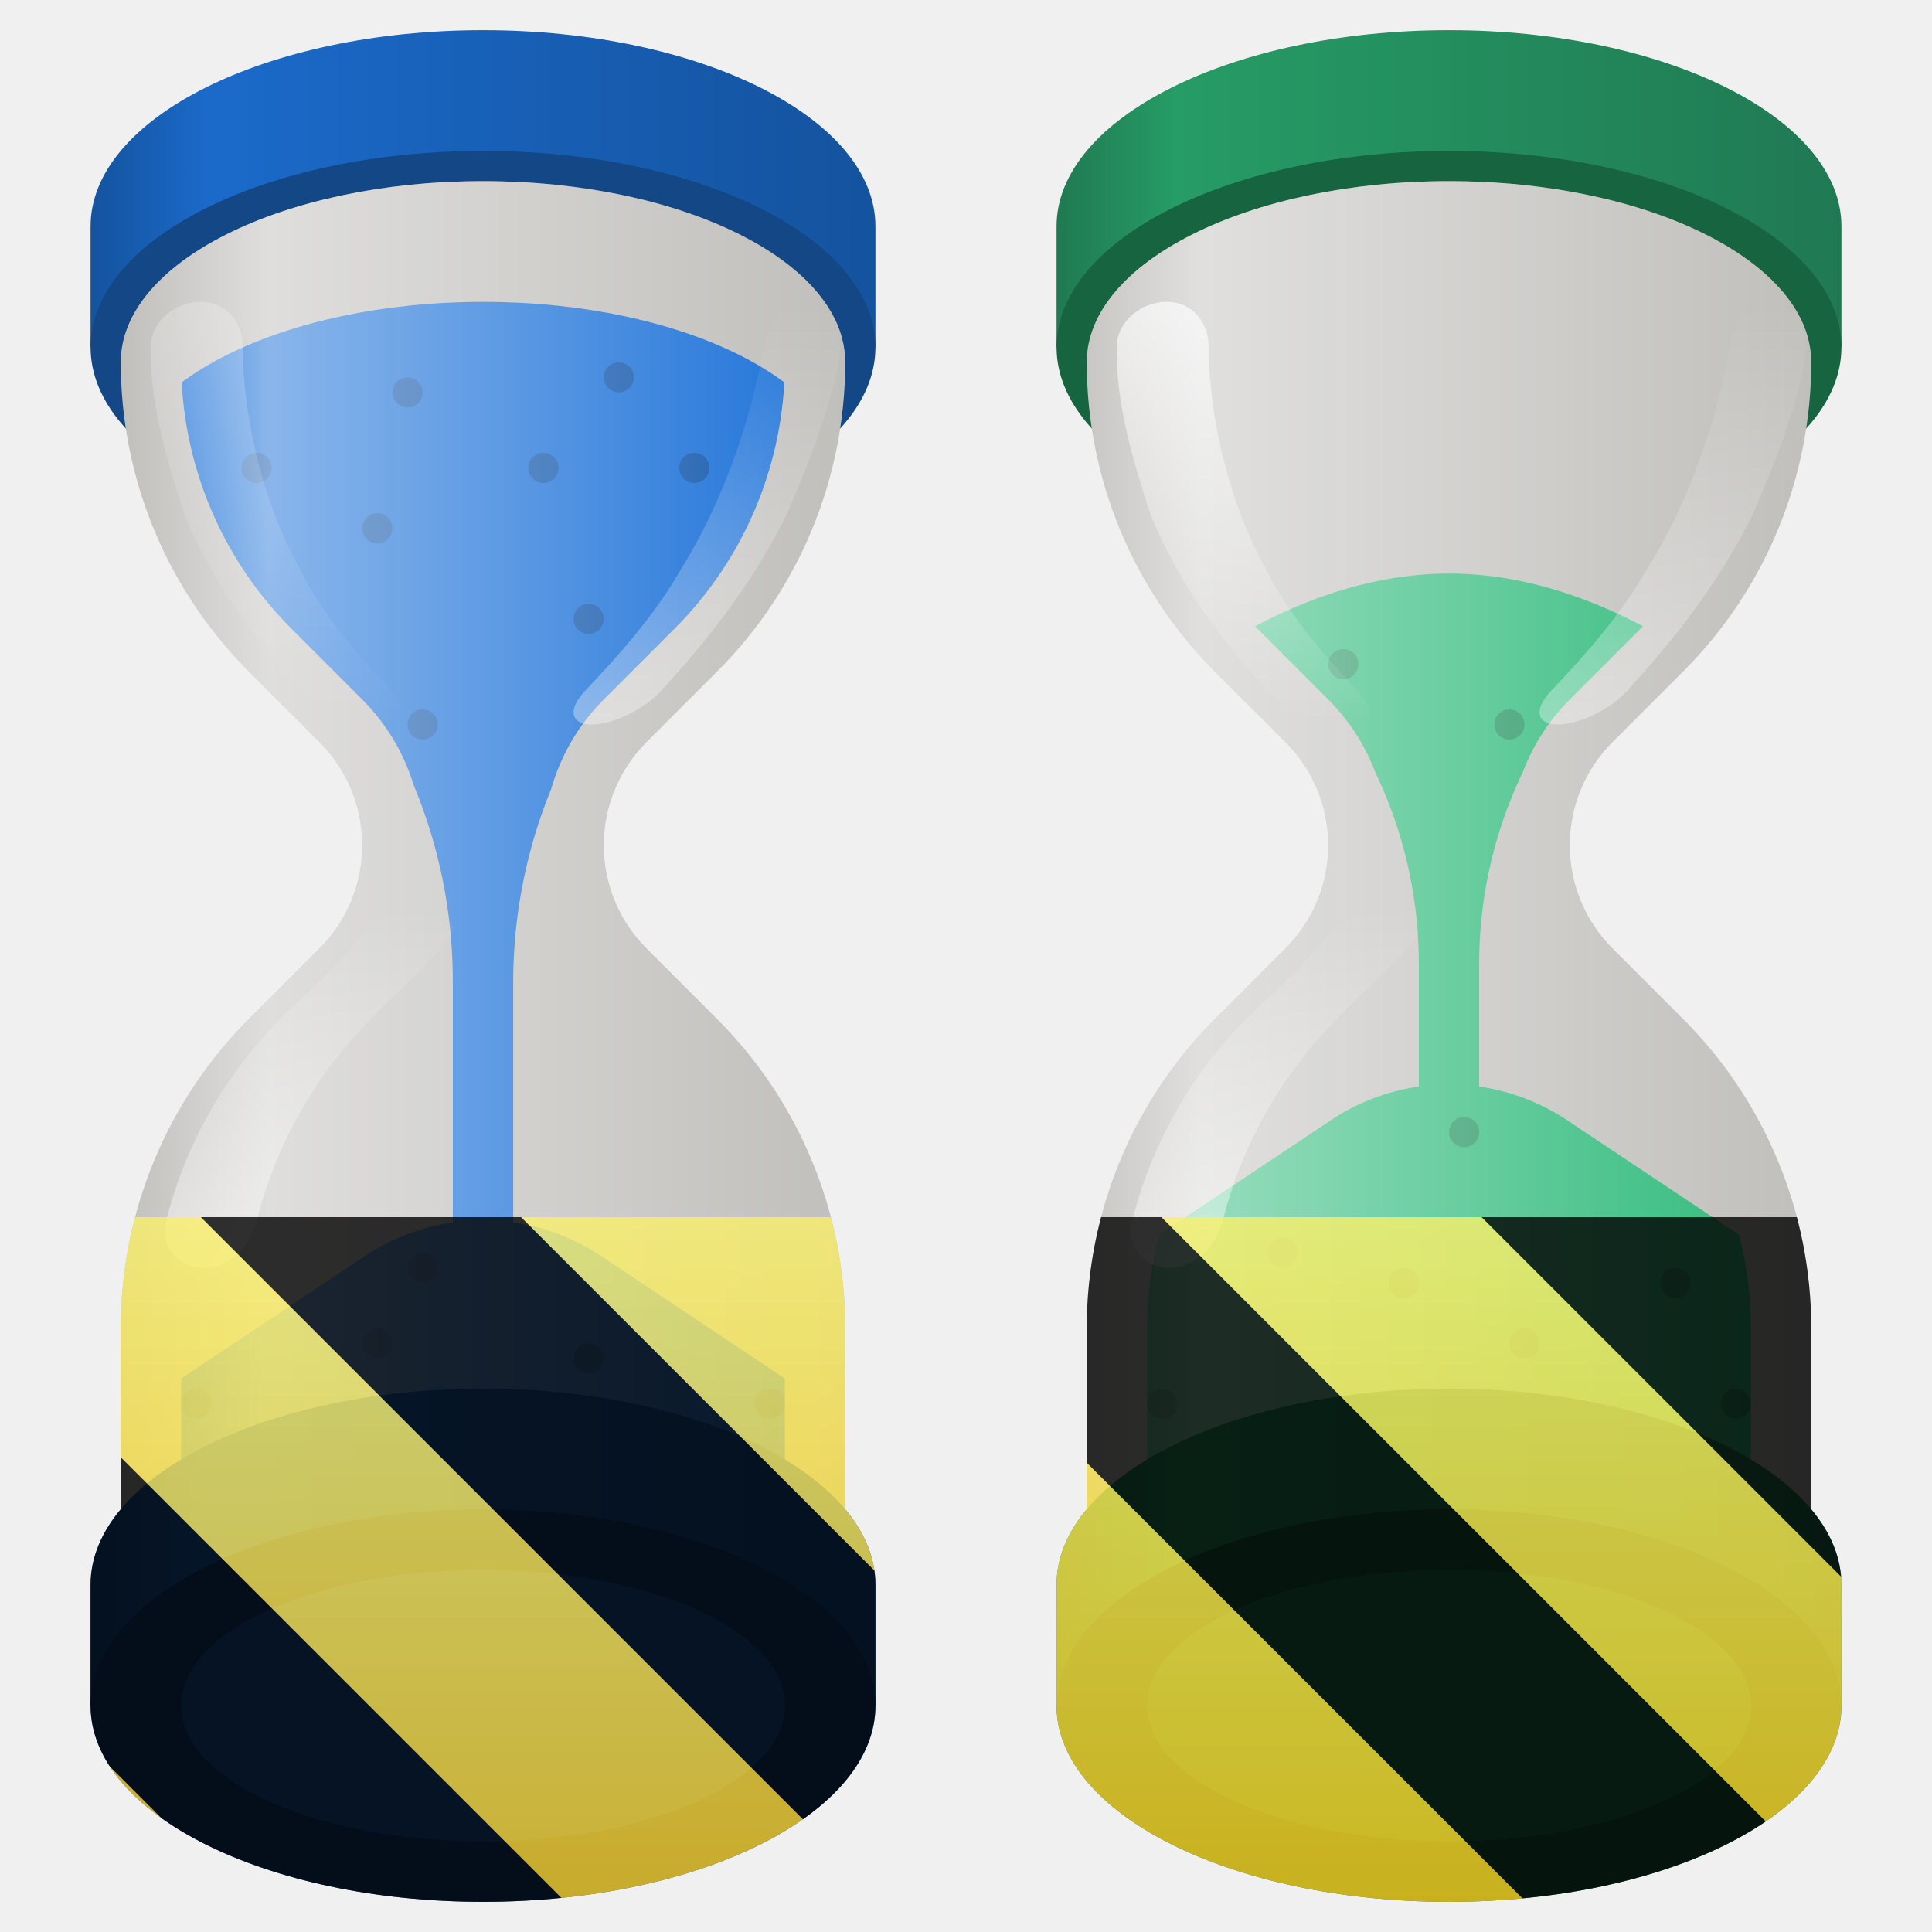
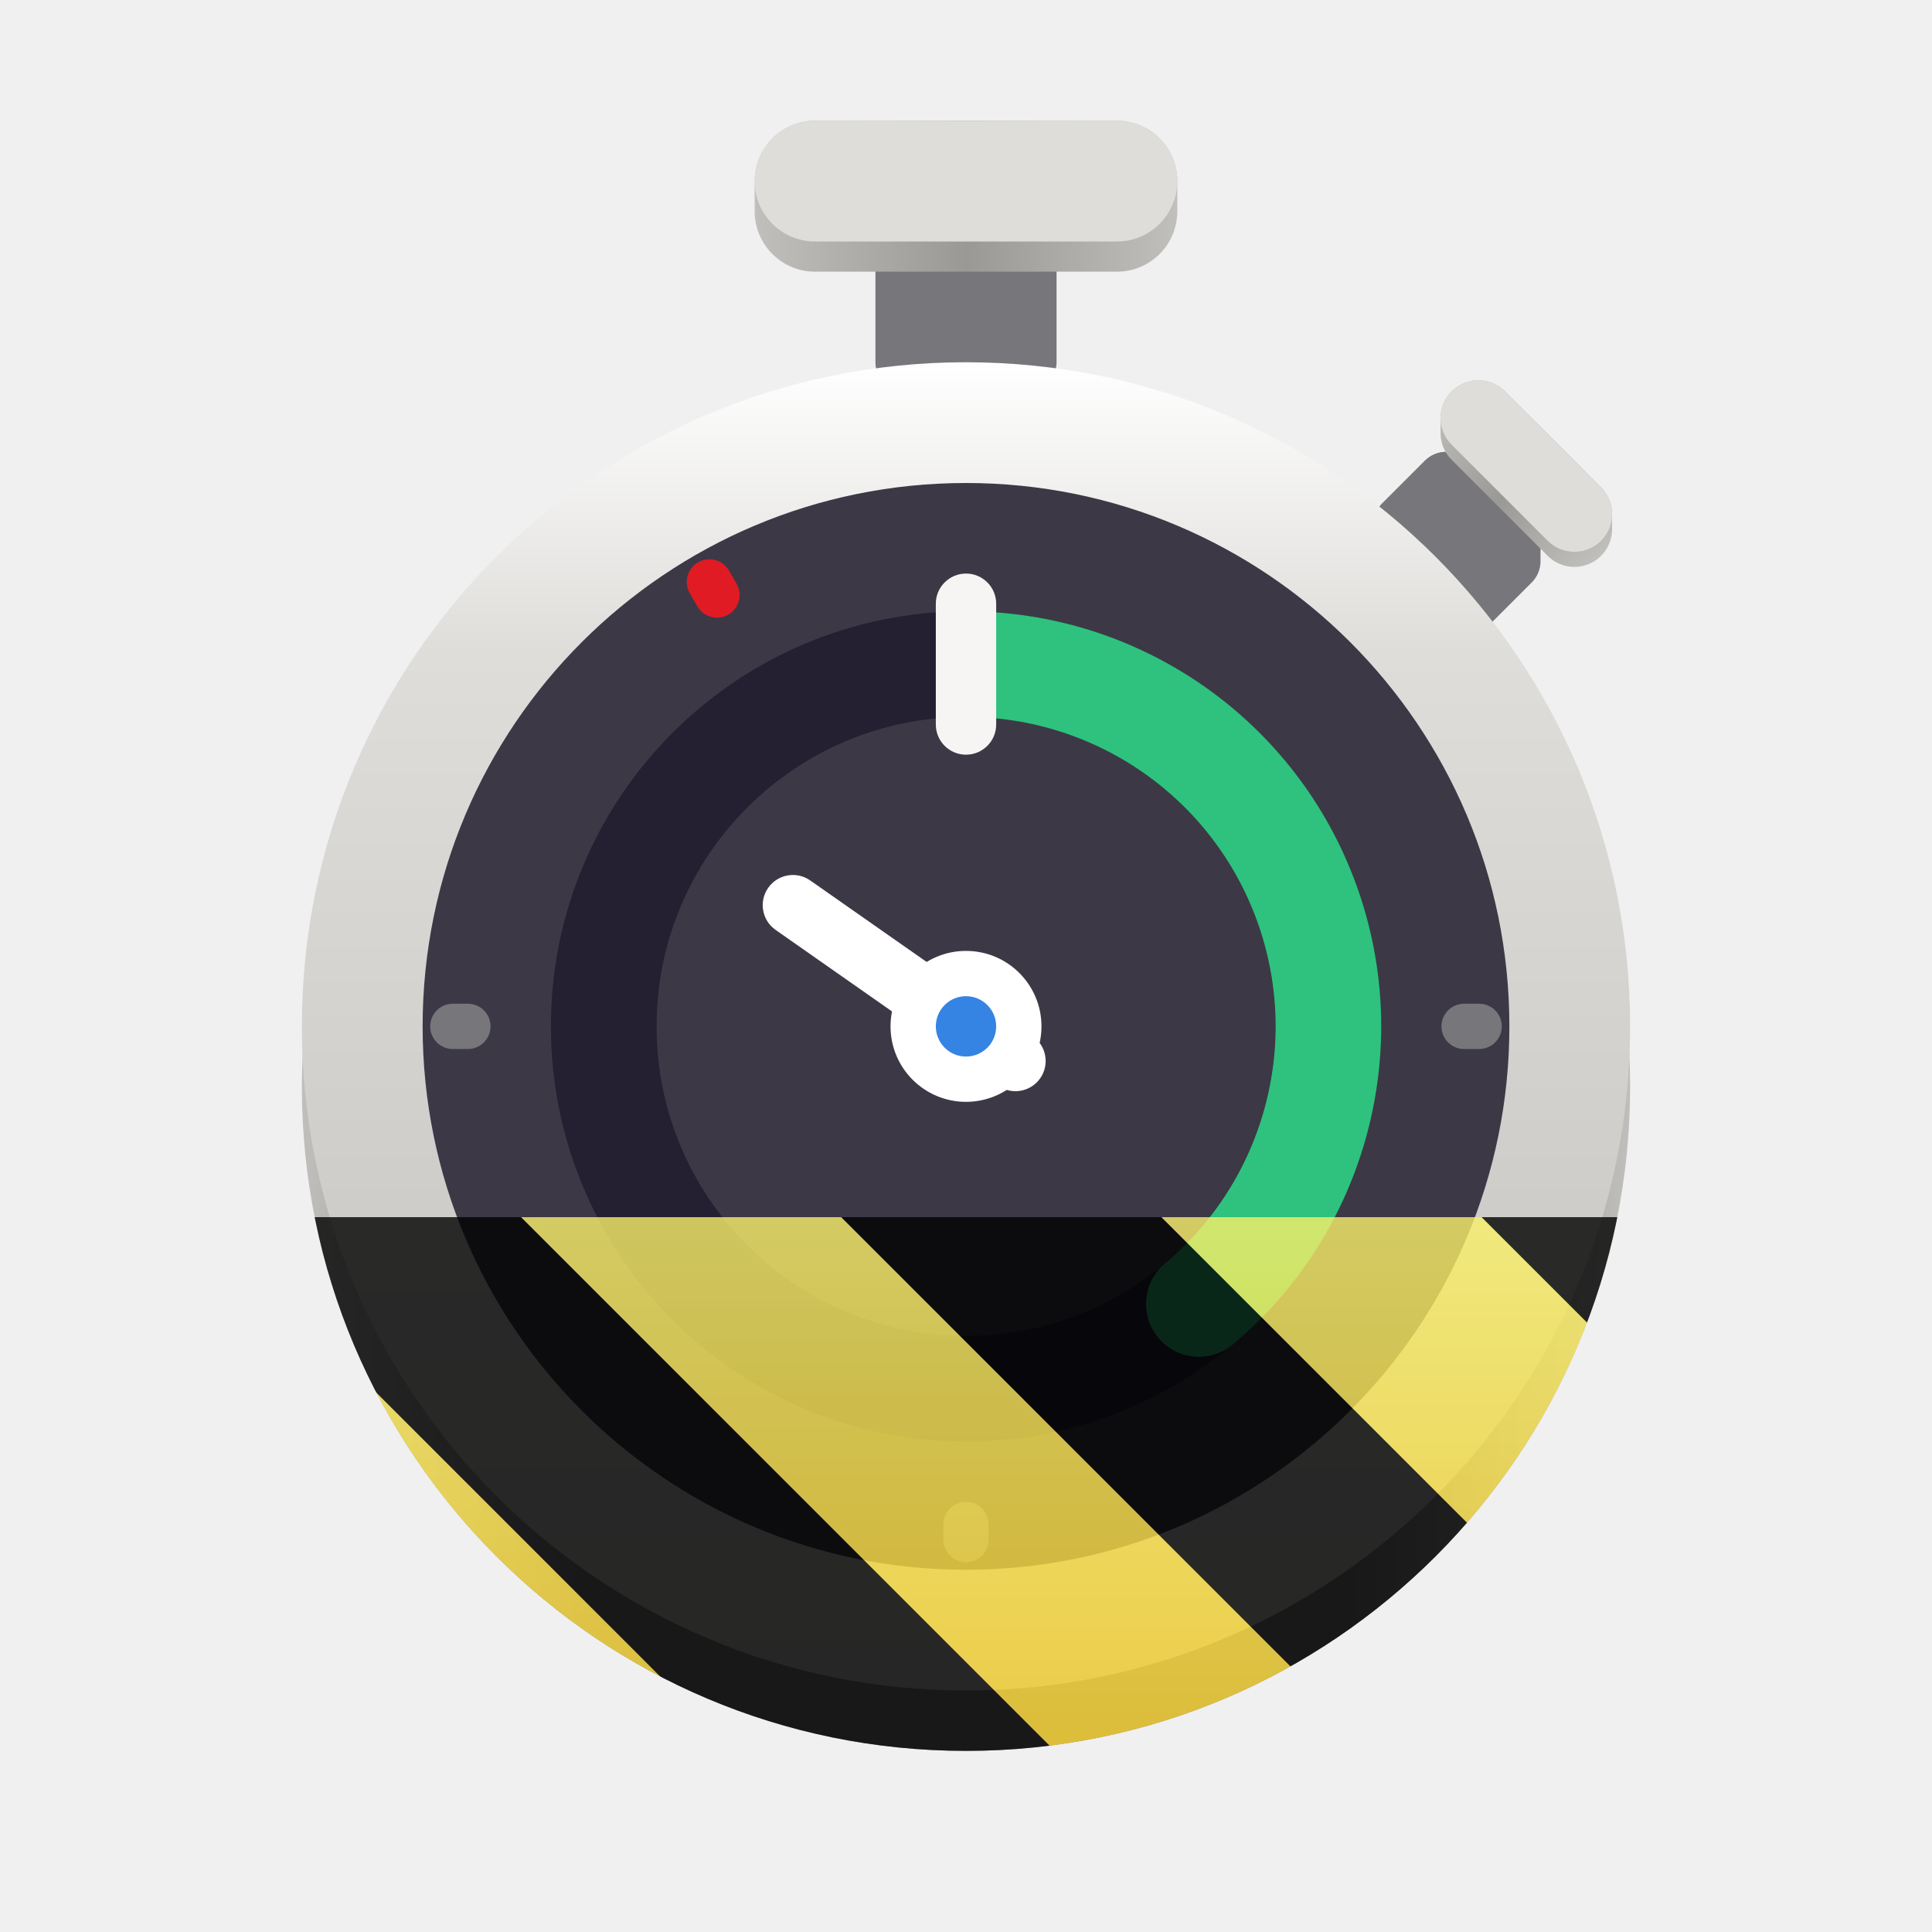
- <svg xmlns="http://www.w3.org/2000/svg" xmlns:xlink="http://www.w3.org/1999/xlink" height="128px" viewBox="0 0 128 128" width="128px">
-   <linearGradient id="a" gradientUnits="userSpaceOnUse">
-     <stop offset="0" stop-color="#14539e" />
-     <stop offset="0.151" stop-color="#1b6aca" />
-     <stop offset="1" stop-color="#14539e" />
-   </linearGradient>
-   <linearGradient id="b" x1="6" x2="58" xlink:href="#a" y1="15" y2="15" />
-   <clipPath id="c">
-     <path d="m 12 20 h 40 v 90 h -40 z m 0 0" />
-   </clipPath>
-   <clipPath id="d">
-     <path d="m 32 16 c -6.086 0 -11.566 1.285 -15.184 3.094 c -3.613 1.805 -4.816 3.754 -4.816 4.906 c 0 6.625 2.629 12.973 7.312 17.656 l 4.688 4.688 c 2.559 2.559 4 6.035 4 9.656 s -1.441 7.098 -4 9.656 l -4.688 4.688 c -4.684 4.684 -7.312 11.031 -7.312 17.656 v 22 h 40 v -22 c 0 -6.625 -2.629 -12.973 -7.312 -17.656 l -4.688 -4.688 c -2.559 -2.559 -4 -6.035 -4 -9.656 s 1.441 -7.098 4 -9.656 l 4.688 -4.688 c 4.684 -4.684 7.312 -11.031 7.312 -17.656 c 0 -1.152 -1.203 -3.102 -4.816 -4.906 c -3.617 -1.809 -9.098 -3.094 -15.184 -3.094 z m 0 0" />
-   </clipPath>
-   <linearGradient id="e" gradientUnits="userSpaceOnUse" x1="8" x2="56" y1="63" y2="63">
-     <stop offset="0" stop-color="#ffffff" stop-opacity="0" />
-     <stop offset="0.203" stop-color="#ffffff" stop-opacity="0.482" />
-     <stop offset="1" stop-color="#ffffff" stop-opacity="0" />
-   </linearGradient>
-   <linearGradient id="f" gradientTransform="matrix(1 0 0 1.076923 0.020052 -186.7692)" gradientUnits="userSpaceOnUse" x1="18.262" x2="18.262" y1="192" y2="218">
-     <stop offset="0" stop-color="#ffffff" stop-opacity="0.243" />
-     <stop offset="1" stop-color="#ffffff" stop-opacity="0" />
-   </linearGradient>
-   <linearGradient id="g" gradientUnits="userSpaceOnUse">
-     <stop offset="0" stop-color="#ffffff" stop-opacity="0.498" />
-     <stop offset="1" stop-color="#ffffff" stop-opacity="0" />
-   </linearGradient>
-   <linearGradient id="h" x1="20.467" x2="20.467" xlink:href="#g" y1="84" y2="60" />
-   <linearGradient id="i" gradientUnits="userSpaceOnUse">
-     <stop offset="0" stop-color="#ffffff" stop-opacity="0.353" />
-     <stop offset="1" stop-color="#ffffff" stop-opacity="0" />
-   </linearGradient>
-   <linearGradient id="j" gradientTransform="matrix(-0.843082 0 -0.164943 1.076923 96.23744 -186.7692)" x1="18.262" x2="18.262" xlink:href="#i" y1="218" y2="192" />
-   <linearGradient id="k" x1="6" x2="58" xlink:href="#a" y1="105" y2="105" />
-   <linearGradient id="l" gradientUnits="userSpaceOnUse">
-     <stop offset="0" stop-color="#207952" />
-     <stop offset="0.151" stop-color="#269c66" />
-     <stop offset="1" stop-color="#207953" />
-   </linearGradient>
-   <linearGradient id="m" x1="70" x2="122" xlink:href="#l" y1="15" y2="15" />
-   <clipPath id="n">
-     <path d="m 76 38 h 40 v 72 h -40 z m 0 0" />
-   </clipPath>
-   <clipPath id="o">
-     <path d="m 96 16 c -6.086 0 -11.566 1.285 -15.184 3.094 c -3.613 1.805 -4.816 3.754 -4.816 4.906 c 0 6.625 2.629 12.973 7.312 17.656 l 4.688 4.688 c 2.559 2.559 4 6.035 4 9.656 s -1.441 7.098 -4 9.656 l -4.688 4.688 c -4.684 4.684 -7.312 11.031 -7.312 17.656 v 22 h 40 v -22 c 0 -6.625 -2.629 -12.973 -7.312 -17.656 l -4.688 -4.688 c -2.559 -2.559 -4 -6.035 -4 -9.656 s 1.441 -7.098 4 -9.656 l 4.688 -4.688 c 4.684 -4.684 7.312 -11.031 7.312 -17.656 c 0 -1.152 -1.203 -3.102 -4.82 -4.906 c -3.613 -1.809 -9.094 -3.094 -15.18 -3.094 z m 0 0" />
-   </clipPath>
-   <linearGradient id="p" gradientUnits="userSpaceOnUse" x1="72" x2="120" y1="63" y2="63">
-     <stop offset="0" stop-color="#ffffff" stop-opacity="0.122" />
-     <stop offset="0.157" stop-color="#ffffff" stop-opacity="0.502" />
-     <stop offset="1" stop-color="#ffffff" stop-opacity="0" />
-   </linearGradient>
-   <linearGradient id="q" gradientTransform="matrix(1 0 0 1.076923 64.02005 -186.7692)" gradientUnits="userSpaceOnUse" x1="18.262" x2="18.262" y1="192" y2="218">
-     <stop offset="0" stop-color="#ffffff" stop-opacity="0.667" />
-     <stop offset="1" stop-color="#ffffff" stop-opacity="0" />
-   </linearGradient>
-   <linearGradient id="r" x1="84.467" x2="84.467" xlink:href="#g" y1="84" y2="60" />
-   <linearGradient id="s" gradientTransform="matrix(-0.843082 0 -0.164943 1.076923 160.2374 -186.7692)" x1="18.262" x2="18.262" xlink:href="#i" y1="218" y2="192" />
-   <linearGradient id="t" x1="70" x2="122" xlink:href="#l" y1="105" y2="105" />
-   <clipPath id="u">
-     <path d="m 12 20 h 40 v 90 h -40 z m 0 0" />
-   </clipPath>
-   <clipPath id="v">
-     <path d="m 32 16 c -6.086 0 -11.566 1.285 -15.184 3.094 c -3.613 1.805 -4.816 3.754 -4.816 4.906 c 0 6.625 2.629 12.973 7.312 17.656 l 4.688 4.688 c 2.559 2.559 4 6.035 4 9.656 s -1.441 7.098 -4 9.656 l -4.688 4.688 c -4.684 4.684 -7.312 11.031 -7.312 17.656 v 22 h 40 v -22 c 0 -6.625 -2.629 -12.973 -7.312 -17.656 l -4.688 -4.688 c -2.559 -2.559 -4 -6.035 -4 -9.656 s 1.441 -7.098 4 -9.656 l 4.688 -4.688 c 4.684 -4.684 7.312 -11.031 7.312 -17.656 c 0 -1.152 -1.203 -3.102 -4.816 -4.906 c -3.617 -1.809 -9.098 -3.094 -15.184 -3.094 z m 0 0" />
-   </clipPath>
-   <clipPath id="w">
-     <path d="m 76 38 h 40 v 72 h -40 z m 0 0" />
-   </clipPath>
-   <clipPath id="x">
-     <path d="m 96 16 c -6.086 0 -11.566 1.285 -15.184 3.094 c -3.613 1.805 -4.816 3.754 -4.816 4.906 c 0 6.625 2.629 12.973 7.312 17.656 l 4.688 4.688 c 2.559 2.559 4 6.035 4 9.656 s -1.441 7.098 -4 9.656 l -4.688 4.688 c -4.684 4.684 -7.312 11.031 -7.312 17.656 v 22 h 40 v -22 c 0 -6.625 -2.629 -12.973 -7.312 -17.656 l -4.688 -4.688 c -2.559 -2.559 -4 -6.035 -4 -9.656 s 1.441 -7.098 4 -9.656 l 4.688 -4.688 c 4.684 -4.684 7.312 -11.031 7.312 -17.656 c 0 -1.152 -1.203 -3.102 -4.82 -4.906 c -3.613 -1.809 -9.094 -3.094 -15.18 -3.094 z m 0 0" />
-   </clipPath>
-   <clipPath id="y">
-     <rect height="128" width="128" />
-   </clipPath>
-   <clipPath id="z">
-     <rect height="128" width="128" />
-   </clipPath>
-   <filter id="A" height="100%" width="100%" x="0%" y="0%">
-     <feColorMatrix in="SourceGraphic" type="matrix" values="0 0 0 0 1 0 0 0 0 1 0 0 0 0 1 0 0 0 1 0" />
-   </filter>
-   <mask id="B">
-     <g clip-path="url(#z)" filter="url(#A)">
-       <g clip-path="url(#y)">
-         <path d="m 32 2 c -14.359 0 -26 5.82 -26 13 v 8 h 5.523 c 4.922 3.152 12.477 4.996 20.477 5 c 8 -0.004 15.555 -1.848 20.477 -5 h 5.523 v -8 c 0 -7.18 -11.641 -13 -26 -13 z m 0 0" fill="url(#b)" />
-         <path d="m 58 23 c 0 7.18 -11.641 13 -26 13 s -26 -5.82 -26 -13 s 11.641 -13 26 -13 s 26 5.82 26 13 z m 0 0" fill="#134786" />
-         <path d="m 32 12 c -13.254 0 -24 5.371 -24 12 c 0 7.684 3.051 15.051 8.484 20.484 l 4.688 4.688 c 1.812 1.812 2.828 4.266 2.828 6.828 s -1.016 5.016 -2.828 6.828 l -4.688 4.688 c -5.434 5.434 -8.484 12.801 -8.484 20.484 v 26 h 48 v -26 c 0 -7.684 -3.051 -15.051 -8.484 -20.484 l -4.688 -4.688 c -1.812 -1.812 -2.828 -4.266 -2.828 -6.828 s 1.016 -5.016 2.828 -6.828 l 4.688 -4.688 c 5.434 -5.434 8.484 -12.801 8.484 -20.484 c 0 -6.629 -10.746 -12 -24 -12 z m 0 0" fill="#c0bfbc" />
-         <g clip-path="url(#u)">
-           <g clip-path="url(#v)">
-             <path d="m 32 20 c -13.254 0 -24 5.371 -24 12 v 16 h 17.41 c 3.008 5.16 4.59 11.027 4.59 17 v 16 h -0.078 c -2.008 0.301 -3.969 1.031 -5.73 2.207 l -16.191 10.793 v 20 h 48 v -20 l -16.191 -10.793 c -1.762 -1.176 -3.723 -1.906 -5.73 -2.207 h -0.078 v -16 c 0.012 -5.977 1.609 -11.844 4.629 -17 h 17.371 v -16 c 0 -6.629 -10.746 -12 -24 -12 z m 0 0" fill="#1c71d8" />
-           </g>
-         </g>
-         <path d="m 18 31 c 0 0.551 -0.449 1 -1 1 s -1 -0.449 -1 -1 s 0.449 -1 1 -1 s 1 0.449 1 1 z m 0 0" fill-opacity="0.2" />
-         <path d="m 26 35 c 0 0.551 -0.449 1 -1 1 s -1 -0.449 -1 -1 s 0.449 -1 1 -1 s 1 0.449 1 1 z m 0 0" fill-opacity="0.2" />
-         <path d="m 37 31 c 0 0.551 -0.449 1 -1 1 s -1 -0.449 -1 -1 s 0.449 -1 1 -1 s 1 0.449 1 1 z m 0 0" fill-opacity="0.2" />
-         <path d="m 28 26 c 0 0.551 -0.449 1 -1 1 s -1 -0.449 -1 -1 s 0.449 -1 1 -1 s 1 0.449 1 1 z m 0 0" fill-opacity="0.2" />
-         <path d="m 40 41 c 0 0.551 -0.449 1 -1 1 s -1 -0.449 -1 -1 s 0.449 -1 1 -1 s 1 0.449 1 1 z m 0 0" fill-opacity="0.2" />
-         <path d="m 47 31 c 0 0.551 -0.449 1 -1 1 s -1 -0.449 -1 -1 s 0.449 -1 1 -1 s 1 0.449 1 1 z m 0 0" fill-opacity="0.2" />
-         <path d="m 42 25 c 0 0.551 -0.449 1 -1 1 s -1 -0.449 -1 -1 s 0.449 -1 1 -1 s 1 0.449 1 1 z m 0 0" fill-opacity="0.2" />
-         <path d="m 29 48 c 0 0.551 -0.449 1 -1 1 s -1 -0.449 -1 -1 s 0.449 -1 1 -1 s 1 0.449 1 1 z m 0 0" fill-opacity="0.2" />
-         <path d="m 29 84 c 0 0.551 -0.449 1 -1 1 s -1 -0.449 -1 -1 s 0.449 -1 1 -1 s 1 0.449 1 1 z m 0 0" fill-opacity="0.2" />
-         <path d="m 40 90 c 0 0.551 -0.449 1 -1 1 s -1 -0.449 -1 -1 s 0.449 -1 1 -1 s 1 0.449 1 1 z m 0 0" fill-opacity="0.2" />
-         <path d="m 26 89 c 0 0.551 -0.449 1 -1 1 s -1 -0.449 -1 -1 s 0.449 -1 1 -1 s 1 0.449 1 1 z m 0 0" fill-opacity="0.2" />
-         <path d="m 52 93 c 0 0.551 -0.449 1 -1 1 s -1 -0.449 -1 -1 s 0.449 -1 1 -1 s 1 0.449 1 1 z m 0 0" fill-opacity="0.2" />
-         <path d="m 14 93 c 0 0.551 -0.449 1 -1 1 s -1 -0.449 -1 -1 s 0.449 -1 1 -1 s 1 0.449 1 1 z m 0 0" fill-opacity="0.2" />
-         <path d="m 32 12 c -13.254 0 -24 5.371 -24 12 c 0 7.684 3.051 15.051 8.484 20.484 l 4.688 4.688 c 1.812 1.812 2.828 4.266 2.828 6.828 s -1.016 5.016 -2.828 6.828 l -4.688 4.688 c -5.434 5.434 -8.484 12.801 -8.484 20.484 v 26 h 48 v -26 c 0 -7.684 -3.051 -15.051 -8.484 -20.484 l -4.688 -4.688 c -1.812 -1.812 -2.828 -4.266 -2.828 -6.828 s 1.016 -5.016 2.828 -6.828 l 4.688 -4.688 c 5.434 -5.434 8.484 -12.801 8.484 -20.484 c 0 -6.629 -10.746 -12 -24 -12 z m 0 0" fill="url(#e)" />
-         <path d="m 10 22.852 c -0.125 3.816 1.086 7.723 2.227 11.242 c 1.969 4.797 4.793 8.383 7.766 11.695 c 1.105 1.234 3.371 2.211 5.027 2.211 s 2.086 -0.984 0.957 -2.195 c -2.285 -2.449 -4.523 -4.949 -6.074 -8.051 c -2.41 -4.258 -3.801 -9.938 -3.84 -14.879 c -0.012 -1.59 -1.141 -2.875 -2.734 -2.875 h -0.078 c -1.59 0 -3.199 1.266 -3.25 2.852 z m 0 0" fill="url(#f)" />
-         <path d="m 23.539 62.473 c -1.441 1.801 -3.246 3.32 -4.969 5.043 c -3.699 3.715 -6.305 8.352 -7.57 13.398 c -0.422 1.684 0.809 3.086 2.547 3.086 c 1.578 0 3.031 -1.402 3.453 -3.086 c 1.266 -5.047 3.871 -9.684 7.57 -13.398 c 1.531 -1.66 3.496 -3.266 4.973 -5.047 c 1.039 -1.246 0.273 -2.469 -1.355 -2.469 h -0.102 c -1.629 0 -3.531 1.203 -4.547 2.473 z m 0 0" fill="url(#h)" />
-         <path d="m 55.719 22.852 c -0.48 3.816 -2.098 7.723 -3.598 11.242 c -2.395 4.797 -5.328 8.383 -8.34 11.695 c -1.125 1.234 -3.18 2.211 -4.578 2.211 s -1.609 -0.984 -0.469 -2.195 c 2.301 -2.449 4.57 -4.949 6.355 -8.051 c 2.684 -4.258 4.727 -9.938 5.512 -14.879 c 0.254 -1.59 1.406 -2.875 2.746 -2.875 h 0.066 c 1.344 0 2.504 1.266 2.305 2.852 z m 0 0" fill="url(#j)" />
-         <path d="m 32 92 c -14.359 0 -26 5.82 -26 13 v 8 h 5.523 c 4.922 3.152 12.477 4.996 20.477 5 c 8 -0.004 15.555 -1.848 20.477 -5 h 5.523 v -8 c 0 -7.18 -11.641 -13 -26 -13 z m 0 0" fill="url(#k)" />
-         <path d="m 58 113 c 0 7.18 -11.641 13 -26 13 s -26 -5.82 -26 -13 s 11.641 -13 26 -13 s 26 5.82 26 13 z m 0 0" fill="#134786" />
-         <path d="m 47.871 112.988 c -0.996 4.004 -7.801 7.012 -15.871 7.012 c -8.062 0 -14.863 -3 -15.871 -7 c -0.082 0.332 -0.129 0.664 -0.129 1 c 0 4.418 7.164 8 16 8 s 16 -3.582 16 -8 c 0 -0.34 -0.043 -0.676 -0.129 -1.012 z m 0 0" fill="#993600" fill-opacity="0.502" />
-         <path d="m 52 113 c 0 4.969 -8.953 9 -20 9 s -20 -4.031 -20 -9 s 8.953 -9 20 -9 s 20 4.031 20 9 z m 0 0" fill="#1a5fb4" />
-         <path d="m 96 2 c -14.359 0 -26 5.82 -26 13 v 8 h 5.523 c 4.922 3.152 12.477 4.996 20.477 5 c 8 -0.004 15.555 -1.848 20.477 -5 h 5.523 v -8 c 0 -7.18 -11.641 -13 -26 -13 z m 0 0" fill="url(#m)" />
-         <path d="m 122 23 c 0 7.18 -11.641 13 -26 13 s -26 -5.82 -26 -13 s 11.641 -13 26 -13 s 26 5.82 26 13 z m 0 0" fill="#176441" />
-         <path d="m 96 12 c -13.254 0 -24 5.371 -24 12 c 0 7.684 3.051 15.051 8.484 20.484 l 4.688 4.688 c 1.812 1.812 2.828 4.266 2.828 6.828 s -1.016 5.016 -2.828 6.828 l -4.688 4.688 c -5.434 5.434 -8.484 12.801 -8.484 20.484 v 26 h 48 v -26 c 0 -7.684 -3.051 -15.051 -8.484 -20.484 l -4.688 -4.688 c -1.812 -1.812 -2.828 -4.266 -2.828 -6.828 s 1.016 -5.016 2.828 -6.828 l 4.688 -4.688 c 5.434 -5.434 8.484 -12.801 8.484 -20.484 c 0 -6.629 -10.746 -12 -24 -12 z m 0 0" fill="#c0bfbc" />
-         <g clip-path="url(#w)">
-           <g clip-path="url(#x)">
-             <path d="m 96 38 c -13.254 0 -24 12 -24 12 v 2 h 10 v -4 h 7.344 c 3.027 4.703 4.645 10.176 4.656 15.77 v 8.23 h -0.082 c -2.008 0.301 -3.965 1.031 -5.727 2.207 l -16.191 10.793 v 29 h 48 v -29 l -16.191 -10.793 c -1.758 -1.172 -3.715 -1.906 -5.723 -2.207 h -0.086 v -8.23 c 0.012 -5.594 1.629 -11.066 4.656 -15.77 h 7.344 v 4 h 10 v -2 s -10.746 -12 -24 -12 z m 0 0" fill="#2cb979" />
-           </g>
-         </g>
-         <path d="m 88 44 c 0 0.551 0.449 1 1 1 s 1 -0.449 1 -1 s -0.449 -1 -1 -1 s -1 0.449 -1 1 z m 0 0" fill-opacity="0.2" />
-         <path d="m 99 48 c 0 0.551 0.449 1 1 1 s 1 -0.449 1 -1 s -0.449 -1 -1 -1 s -1 0.449 -1 1 z m 0 0" fill-opacity="0.2" />
-         <path d="m 84 83 c 0 0.551 0.449 1 1 1 s 1 -0.449 1 -1 s -0.449 -1 -1 -1 s -1 0.449 -1 1 z m 0 0" fill-opacity="0.2" />
-         <path d="m 110 85 c 0 0.551 0.449 1 1 1 s 1 -0.449 1 -1 s -0.449 -1 -1 -1 s -1 0.449 -1 1 z m 0 0" fill-opacity="0.2" />
-         <path d="m 96 75 c 0 0.551 0.449 1 1 1 s 1 -0.449 1 -1 s -0.449 -1 -1 -1 s -1 0.449 -1 1 z m 0 0" fill-opacity="0.2" />
-         <path d="m 92 85 c 0 0.551 0.449 1 1 1 s 1 -0.449 1 -1 s -0.449 -1 -1 -1 s -1 0.449 -1 1 z m 0 0" fill-opacity="0.2" />
-         <path d="m 100 89 c 0 0.551 0.449 1 1 1 s 1 -0.449 1 -1 s -0.449 -1 -1 -1 s -1 0.449 -1 1 z m 0 0" fill-opacity="0.2" />
-         <path d="m 76 93 c 0 0.551 0.449 1 1 1 s 1 -0.449 1 -1 s -0.449 -1 -1 -1 s -1 0.449 -1 1 z m 0 0" fill-opacity="0.2" />
-         <path d="m 114 93 c 0 0.551 0.449 1 1 1 s 1 -0.449 1 -1 s -0.449 -1 -1 -1 s -1 0.449 -1 1 z m 0 0" fill-opacity="0.2" />
-         <path d="m 96 12 c -13.254 0 -24 5.371 -24 12 c 0 7.684 3.051 15.051 8.484 20.484 l 4.688 4.688 c 1.812 1.812 2.828 4.266 2.828 6.828 s -1.016 5.016 -2.828 6.828 l -4.688 4.688 c -5.434 5.434 -8.484 12.801 -8.484 20.484 v 26 h 48 v -26 c 0 -7.684 -3.051 -15.051 -8.484 -20.484 l -4.688 -4.688 c -1.812 -1.812 -2.828 -4.266 -2.828 -6.828 s 1.016 -5.016 2.828 -6.828 l 4.688 -4.688 c 5.434 -5.434 8.484 -12.801 8.484 -20.484 c 0 -6.629 -10.746 -12 -24 -12 z m 0 0" fill="url(#p)" />
-         <path d="m 74 22.852 c -0.125 3.816 1.086 7.723 2.227 11.242 c 1.969 4.797 4.793 8.383 7.766 11.695 c 1.105 1.234 3.371 2.211 5.027 2.211 s 2.086 -0.984 0.957 -2.195 c -2.285 -2.449 -4.523 -4.949 -6.074 -8.051 c -2.41 -4.258 -3.801 -9.938 -3.84 -14.879 c -0.012 -1.59 -1.141 -2.875 -2.734 -2.875 h -0.078 c -1.59 0 -3.199 1.266 -3.25 2.852 z m 0 0" fill="url(#q)" />
-         <path d="m 87.539 62.473 c -1.441 1.801 -3.246 3.32 -4.969 5.043 c -3.699 3.715 -6.305 8.352 -7.57 13.398 c -0.422 1.684 0.809 3.086 2.547 3.086 c 1.578 0 3.031 -1.402 3.453 -3.086 c 1.266 -5.047 3.871 -9.684 7.57 -13.398 c 1.531 -1.66 3.496 -3.266 4.973 -5.047 c 1.039 -1.246 0.273 -2.469 -1.355 -2.469 h -0.102 c -1.629 0 -3.531 1.203 -4.547 2.473 z m 0 0" fill="url(#r)" />
-         <path d="m 119.719 22.852 c -0.48 3.816 -2.098 7.723 -3.598 11.242 c -2.395 4.797 -5.328 8.383 -8.34 11.695 c -1.125 1.234 -3.18 2.211 -4.578 2.211 s -1.609 -0.984 -0.469 -2.195 c 2.301 -2.449 4.57 -4.949 6.355 -8.051 c 2.684 -4.258 4.727 -9.938 5.512 -14.879 c 0.254 -1.59 1.406 -2.875 2.746 -2.875 h 0.066 c 1.344 0 2.504 1.266 2.305 2.852 z m 0 0" fill="url(#s)" />
-         <path d="m 96 92 c -14.359 0 -26 5.82 -26 13 v 8 h 5.523 c 4.922 3.152 12.477 4.996 20.477 5 c 8 -0.004 15.555 -1.848 20.477 -5 h 5.523 v -8 c 0 -7.18 -11.641 -13 -26 -13 z m 0 0" fill="url(#t)" />
-         <path d="m 122 113 c 0 7.18 -11.641 13 -26 13 s -26 -5.82 -26 -13 s 11.641 -13 26 -13 s 26 5.82 26 13 z m 0 0" fill="#176441" />
-         <path d="m 111.871 112.988 c -0.996 4.004 -7.801 7.012 -15.871 7.012 c -8.062 0 -14.863 -3 -15.871 -7 c -0.082 0.332 -0.129 0.664 -0.129 1 c 0 4.418 7.164 8 16 8 s 16 -3.582 16 -8 c 0 -0.34 -0.043 -0.676 -0.129 -1.012 z m 0 0" fill="#134786" fill-opacity="0.502" />
-         <path d="m 116 113 c 0 4.969 -8.953 9 -20 9 s -20 -4.031 -20 -9 s 8.953 -9 20 -9 s 20 4.031 20 9 z m 0 0" fill="#1f8457" />
-       </g>
+ <svg xmlns="http://www.w3.org/2000/svg" width="128" height="128" viewBox="0 0 128 128">
+   <defs>
+     <linearGradient id="chin" x1="0" y1="0" x2="1" y2="0">
+       <stop offset="0%" stop-color="#c0bfbc" />
+       <stop offset="22%" stop-color="#77767b" />
+       <stop offset="78%" stop-color="#77767b" />
+       <stop offset="100%" stop-color="#c0bfbc" />
+     </linearGradient>
+     <linearGradient id="body" x1="0" y1="0" x2="0" y2="1">
+       <stop offset="0%" stop-color="#ffffff" />
+       <stop offset="22%" stop-color="#deddda" />
+       <stop offset="100%" stop-color="#c0bfbc" />
+     </linearGradient>
+     <linearGradient id="button-profile" x1="0" y1="0" x2="1" y2="0">
+       <stop offset="0%" stop-color="#c0bfbc" />
+       <stop offset="50%" stop-color="#9a9996" />
+       <stop offset="100%" stop-color="#c0bfbc" />
+     </linearGradient>
+     <linearGradient id="side-button-profile" href="#button-profile" gradientUnits="userSpaceOnUse" x1="57" y1="0" x2="71.707" y2="0" />
+     <filter id="devel-alpha" height="100%" width="100%" x="0%" y="0%">
+       <feColorMatrix in="SourceGraphic" type="matrix" values="0 0 0 0 1 0 0 0 0 1 0 0 0 0 1 0 0 0 1 0" />
+     </filter>
+     <g id="icon-silhouette">
+       <path d="M 61 20 H 67 L 67.707 20.707 V 24.707 H 61.707 L 61 24 Z" fill="#000000" stroke="#000000" stroke-width="4" stroke-linejoin="round" transform="rotate(45 64 68)" />
+       <rect x="59" y="18" width="10" height="8" rx="2" fill="#000000" transform="rotate(45 64 68)" />
+       <path d="M 59.5 15.5 H 68.5 L 69.207 16.207 H 60.207 Z" fill="#000000" stroke="#000000" stroke-width="5" stroke-linejoin="round" transform="rotate(45 64 68)" />
+       <rect x="57" y="13" width="14" height="5" rx="2.5" fill="#000000" transform="rotate(45 64 68)" />
+       <rect x="58" y="16" width="12" height="10" rx="2" fill="#000000" />
+       <rect x="50" y="8" width="28" height="10" rx="4" fill="#000000" />
+       <circle cx="64" cy="72" r="44" fill="#000000" />
+       <circle cx="64" cy="68" r="44" fill="#000000" />
    </g>
-   </mask>
-   <mask id="C">
-     <g filter="url(#A)">
-       <rect fill-opacity="0.8" height="128" width="128" />
-     </g>
-   </mask>
-   <linearGradient id="D" gradientTransform="matrix(0 0.37 -0.98462 0 295.385 -30.36)" gradientUnits="userSpaceOnUse" x1="300" x2="428" y1="235" y2="235">
-     <stop offset="0" stop-color="#f9f06b" />
-     <stop offset="1" stop-color="#f5c211" />
-   </linearGradient>
-   <clipPath id="E">
-     <rect height="128" width="128" />
-   </clipPath>
-   <clipPath id="F">
-     <rect height="128" width="128" />
-   </clipPath>
-   <path d="m 32 2 c -14.359 0 -26 5.82 -26 13 v 8 h 5.523 c 4.922 3.152 12.477 4.996 20.477 5 c 8 -0.004 15.555 -1.848 20.477 -5 h 5.523 v -8 c 0 -7.18 -11.641 -13 -26 -13 z m 0 0" fill="url(#b)" />
-   <path d="m 58 23 c 0 7.18 -11.641 13 -26 13 s -26 -5.82 -26 -13 s 11.641 -13 26 -13 s 26 5.82 26 13 z m 0 0" fill="#134786" />
-   <path d="m 32 12 c -13.254 0 -24 5.371 -24 12 c 0 7.684 3.051 15.051 8.484 20.484 l 4.688 4.688 c 1.812 1.812 2.828 4.266 2.828 6.828 s -1.016 5.016 -2.828 6.828 l -4.688 4.688 c -5.434 5.434 -8.484 12.801 -8.484 20.484 v 26 h 48 v -26 c 0 -7.684 -3.051 -15.051 -8.484 -20.484 l -4.688 -4.688 c -1.812 -1.812 -2.828 -4.266 -2.828 -6.828 s 1.016 -5.016 2.828 -6.828 l 4.688 -4.688 c 5.434 -5.434 8.484 -12.801 8.484 -20.484 c 0 -6.629 -10.746 -12 -24 -12 z m 0 0" fill="#c0bfbc" />
-   <g clip-path="url(#c)">
-     <g clip-path="url(#d)">
-       <path d="m 32 20 c -13.254 0 -24 5.371 -24 12 v 16 h 17.41 c 3.008 5.16 4.59 11.027 4.59 17 v 16 h -0.078 c -2.008 0.301 -3.969 1.031 -5.73 2.207 l -16.191 10.793 v 20 h 48 v -20 l -16.191 -10.793 c -1.762 -1.176 -3.723 -1.906 -5.73 -2.207 h -0.078 v -16 c 0.012 -5.977 1.609 -11.844 4.629 -17 h 17.371 v -16 c 0 -6.629 -10.746 -12 -24 -12 z m 0 0" fill="#1c71d8" />
-     </g>
+     <mask id="devel-silhouette-mask">
+       <use href="#icon-silhouette" filter="url(#devel-alpha)" />
+     </mask>
+     <mask id="devel-opacity-mask">
+       <rect width="128" height="128" fill="#ffffff" fill-opacity="0.8" />
+     </mask>
+     <linearGradient id="devel-yellow" gradientTransform="matrix(0 0.37 -0.98462 0 295.385 -30.36)" gradientUnits="userSpaceOnUse" x1="300" x2="428" y1="235" y2="235">
+       <stop offset="0" stop-color="#f9f06b" />
+       <stop offset="1" stop-color="#f5c211" />
+     </linearGradient>
+     <clipPath id="devel-clip">
+       <rect width="128" height="128" />
+     </clipPath>
+   </defs>
+   <path d="M 61 20 H 67 L 67.707 20.707 V 24.707 H 61.707 L 61 24 Z" fill="#77767b" stroke="#77767b" stroke-width="4" stroke-linejoin="round" transform="rotate(45 64 68)" />
+   <rect x="59" y="18" width="10" height="8" rx="2" fill="#77767b" transform="rotate(45 64 68)" />
+   <path d="M 59.5 15.5 H 68.5 L 69.207 16.207 H 60.207 Z" fill="url(#side-button-profile)" stroke="url(#side-button-profile)" stroke-width="5" stroke-linejoin="round" transform="rotate(45 64 68)" />
+   <rect x="57" y="13" width="14" height="5" rx="2.5" fill="#deddda" transform="rotate(45 64 68)" />
+   <rect x="58" y="16" width="12" height="10" rx="2" fill="#77767b" />
+   <rect x="50" y="8" width="28" height="10" rx="4" fill="url(#button-profile)" />
+   <rect x="50" y="8" width="28" height="8" rx="4" fill="#deddda" />
+   <circle cx="64" cy="72" r="44" fill="url(#chin)" />
+   <circle cx="64" cy="68" r="44" fill="url(#body)" />
+   <circle cx="64" cy="68" r="36" fill="#3d3846" />
+   <g fill="#77767b">
+     <rect x="62.5" y="32.5" width="3" height="4" rx="1.5" transform="rotate(90 64 68)" />
+     <rect x="62.5" y="32.5" width="3" height="4" rx="1.5" transform="rotate(180 64 68)" />
+     <rect x="62.5" y="32.5" width="3" height="4" rx="1.5" transform="rotate(270 64 68)" />
  </g>
-   <g fill-opacity="0.2">
-     <path d="m 18 31 c 0 0.551 -0.449 1 -1 1 s -1 -0.449 -1 -1 s 0.449 -1 1 -1 s 1 0.449 1 1 z m 0 0" />
-     <path d="m 26 35 c 0 0.551 -0.449 1 -1 1 s -1 -0.449 -1 -1 s 0.449 -1 1 -1 s 1 0.449 1 1 z m 0 0" />
-     <path d="m 37 31 c 0 0.551 -0.449 1 -1 1 s -1 -0.449 -1 -1 s 0.449 -1 1 -1 s 1 0.449 1 1 z m 0 0" />
-     <path d="m 28 26 c 0 0.551 -0.449 1 -1 1 s -1 -0.449 -1 -1 s 0.449 -1 1 -1 s 1 0.449 1 1 z m 0 0" />
-     <path d="m 40 41 c 0 0.551 -0.449 1 -1 1 s -1 -0.449 -1 -1 s 0.449 -1 1 -1 s 1 0.449 1 1 z m 0 0" />
-     <path d="m 47 31 c 0 0.551 -0.449 1 -1 1 s -1 -0.449 -1 -1 s 0.449 -1 1 -1 s 1 0.449 1 1 z m 0 0" />
-     <path d="m 42 25 c 0 0.551 -0.449 1 -1 1 s -1 -0.449 -1 -1 s 0.449 -1 1 -1 s 1 0.449 1 1 z m 0 0" />
-     <path d="m 29 48 c 0 0.551 -0.449 1 -1 1 s -1 -0.449 -1 -1 s 0.449 -1 1 -1 s 1 0.449 1 1 z m 0 0" />
-     <path d="m 29 84 c 0 0.551 -0.449 1 -1 1 s -1 -0.449 -1 -1 s 0.449 -1 1 -1 s 1 0.449 1 1 z m 0 0" />
-     <path d="m 40 90 c 0 0.551 -0.449 1 -1 1 s -1 -0.449 -1 -1 s 0.449 -1 1 -1 s 1 0.449 1 1 z m 0 0" />
-     <path d="m 26 89 c 0 0.551 -0.449 1 -1 1 s -1 -0.449 -1 -1 s 0.449 -1 1 -1 s 1 0.449 1 1 z m 0 0" />
-     <path d="m 52 93 c 0 0.551 -0.449 1 -1 1 s -1 -0.449 -1 -1 s 0.449 -1 1 -1 s 1 0.449 1 1 z m 0 0" />
-     <path d="m 14 93 c 0 0.551 -0.449 1 -1 1 s -1 -0.449 -1 -1 s 0.449 -1 1 -1 s 1 0.449 1 1 z m 0 0" />
+   <rect x="62.5" y="32.5" width="3" height="4" rx="1.5" fill="#e01b24" transform="rotate(-30 64 68)" />
+   <circle cx="64" cy="68" r="24" fill="none" stroke="#241f31" stroke-width="7" />
+   <path d="M 64 44 A 24 24 0 0 1 79.43 86.39" fill="none" stroke="#2ec27e" stroke-width="7" />
+   <circle cx="79.43" cy="86.39" r="3.5" fill="#2ec27e" />
+   <rect x="62" y="38" width="4" height="12" rx="2" fill="#f6f5f4" />
+   <g transform="rotate(-55 64 68)">
+     <rect x="62" y="52" width="4" height="22" rx="2" fill="#ffffff" />
  </g>
-   <path d="m 32 12 c -13.254 0 -24 5.371 -24 12 c 0 7.684 3.051 15.051 8.484 20.484 l 4.688 4.688 c 1.812 1.812 2.828 4.266 2.828 6.828 s -1.016 5.016 -2.828 6.828 l -4.688 4.688 c -5.434 5.434 -8.484 12.801 -8.484 20.484 v 26 h 48 v -26 c 0 -7.684 -3.051 -15.051 -8.484 -20.484 l -4.688 -4.688 c -1.812 -1.812 -2.828 -4.266 -2.828 -6.828 s 1.016 -5.016 2.828 -6.828 l 4.688 -4.688 c 5.434 -5.434 8.484 -12.801 8.484 -20.484 c 0 -6.629 -10.746 -12 -24 -12 z m 0 0" fill="url(#e)" />
-   <path d="m 10 22.852 c -0.125 3.816 1.086 7.723 2.227 11.242 c 1.969 4.797 4.793 8.383 7.766 11.695 c 1.105 1.234 3.371 2.211 5.027 2.211 s 2.086 -0.984 0.957 -2.195 c -2.285 -2.449 -4.523 -4.949 -6.074 -8.051 c -2.41 -4.258 -3.801 -9.938 -3.84 -14.879 c -0.012 -1.59 -1.141 -2.875 -2.734 -2.875 h -0.078 c -1.59 0 -3.199 1.266 -3.25 2.852 z m 0 0" fill="url(#f)" />
-   <path d="m 23.539 62.473 c -1.441 1.801 -3.246 3.32 -4.969 5.043 c -3.699 3.715 -6.305 8.352 -7.57 13.398 c -0.422 1.684 0.809 3.086 2.547 3.086 c 1.578 0 3.031 -1.402 3.453 -3.086 c 1.266 -5.047 3.871 -9.684 7.57 -13.398 c 1.531 -1.66 3.496 -3.266 4.973 -5.047 c 1.039 -1.246 0.273 -2.469 -1.355 -2.469 h -0.102 c -1.629 0 -3.531 1.203 -4.547 2.473 z m 0 0" fill="url(#h)" />
-   <path d="m 55.719 22.852 c -0.48 3.816 -2.098 7.723 -3.598 11.242 c -2.395 4.797 -5.328 8.383 -8.34 11.695 c -1.125 1.234 -3.18 2.211 -4.578 2.211 s -1.609 -0.984 -0.469 -2.195 c 2.301 -2.449 4.57 -4.949 6.355 -8.051 c 2.684 -4.258 4.727 -9.938 5.512 -14.879 c 0.254 -1.59 1.406 -2.875 2.746 -2.875 h 0.066 c 1.344 0 2.504 1.266 2.305 2.852 z m 0 0" fill="url(#j)" />
-   <path d="m 32 92 c -14.359 0 -26 5.82 -26 13 v 8 h 5.523 c 4.922 3.152 12.477 4.996 20.477 5 c 8 -0.004 15.555 -1.848 20.477 -5 h 5.523 v -8 c 0 -7.18 -11.641 -13 -26 -13 z m 0 0" fill="url(#k)" />
-   <path d="m 58 113 c 0 7.18 -11.641 13 -26 13 s -26 -5.82 -26 -13 s 11.641 -13 26 -13 s 26 5.82 26 13 z m 0 0" fill="#134786" />
-   <path d="m 47.871 112.988 c -0.996 4.004 -7.801 7.012 -15.871 7.012 c -8.062 0 -14.863 -3 -15.871 -7 c -0.082 0.332 -0.129 0.664 -0.129 1 c 0 4.418 7.164 8 16 8 s 16 -3.582 16 -8 c 0 -0.34 -0.043 -0.676 -0.129 -1.012 z m 0 0" fill="#993600" fill-opacity="0.502" />
-   <path d="m 52 113 c 0 4.969 -8.953 9 -20 9 s -20 -4.031 -20 -9 s 8.953 -9 20 -9 s 20 4.031 20 9 z m 0 0" fill="#1a5fb4" />
-   <path d="m 96 2 c -14.359 0 -26 5.82 -26 13 v 8 h 5.523 c 4.922 3.152 12.477 4.996 20.477 5 c 8 -0.004 15.555 -1.848 20.477 -5 h 5.523 v -8 c 0 -7.18 -11.641 -13 -26 -13 z m 0 0" fill="url(#m)" />
-   <path d="m 122 23 c 0 7.18 -11.641 13 -26 13 s -26 -5.82 -26 -13 s 11.641 -13 26 -13 s 26 5.82 26 13 z m 0 0" fill="#176441" />
-   <path d="m 96 12 c -13.254 0 -24 5.371 -24 12 c 0 7.684 3.051 15.051 8.484 20.484 l 4.688 4.688 c 1.812 1.812 2.828 4.266 2.828 6.828 s -1.016 5.016 -2.828 6.828 l -4.688 4.688 c -5.434 5.434 -8.484 12.801 -8.484 20.484 v 26 h 48 v -26 c 0 -7.684 -3.051 -15.051 -8.484 -20.484 l -4.688 -4.688 c -1.812 -1.812 -2.828 -4.266 -2.828 -6.828 s 1.016 -5.016 2.828 -6.828 l 4.688 -4.688 c 5.434 -5.434 8.484 -12.801 8.484 -20.484 c 0 -6.629 -10.746 -12 -24 -12 z m 0 0" fill="#c0bfbc" />
-   <g clip-path="url(#n)">
-     <g clip-path="url(#o)">
-       <path d="m 96 38 c -13.254 0 -24 12 -24 12 v 2 h 10 v -4 h 7.344 c 3.027 4.703 4.645 10.176 4.656 15.77 v 8.23 h -0.082 c -2.008 0.301 -3.965 1.031 -5.727 2.207 l -16.191 10.793 v 29 h 48 v -29 l -16.191 -10.793 c -1.758 -1.172 -3.715 -1.906 -5.723 -2.207 h -0.086 v -8.23 c 0.012 -5.594 1.629 -11.066 4.656 -15.77 h 7.344 v 4 h 10 v -2 s -10.746 -12 -24 -12 z m 0 0" fill="#2cb979" />
-     </g>
-   </g>
-   <path d="m 88 44 c 0 0.551 0.449 1 1 1 s 1 -0.449 1 -1 s -0.449 -1 -1 -1 s -1 0.449 -1 1 z m 0 0" fill-opacity="0.2" />
-   <path d="m 99 48 c 0 0.551 0.449 1 1 1 s 1 -0.449 1 -1 s -0.449 -1 -1 -1 s -1 0.449 -1 1 z m 0 0" fill-opacity="0.2" />
-   <path d="m 84 83 c 0 0.551 0.449 1 1 1 s 1 -0.449 1 -1 s -0.449 -1 -1 -1 s -1 0.449 -1 1 z m 0 0" fill-opacity="0.2" />
-   <path d="m 110 85 c 0 0.551 0.449 1 1 1 s 1 -0.449 1 -1 s -0.449 -1 -1 -1 s -1 0.449 -1 1 z m 0 0" fill-opacity="0.2" />
-   <path d="m 96 75 c 0 0.551 0.449 1 1 1 s 1 -0.449 1 -1 s -0.449 -1 -1 -1 s -1 0.449 -1 1 z m 0 0" fill-opacity="0.2" />
-   <path d="m 92 85 c 0 0.551 0.449 1 1 1 s 1 -0.449 1 -1 s -0.449 -1 -1 -1 s -1 0.449 -1 1 z m 0 0" fill-opacity="0.2" />
-   <path d="m 100 89 c 0 0.551 0.449 1 1 1 s 1 -0.449 1 -1 s -0.449 -1 -1 -1 s -1 0.449 -1 1 z m 0 0" fill-opacity="0.2" />
-   <path d="m 76 93 c 0 0.551 0.449 1 1 1 s 1 -0.449 1 -1 s -0.449 -1 -1 -1 s -1 0.449 -1 1 z m 0 0" fill-opacity="0.2" />
-   <path d="m 114 93 c 0 0.551 0.449 1 1 1 s 1 -0.449 1 -1 s -0.449 -1 -1 -1 s -1 0.449 -1 1 z m 0 0" fill-opacity="0.2" />
-   <path d="m 96 12 c -13.254 0 -24 5.371 -24 12 c 0 7.684 3.051 15.051 8.484 20.484 l 4.688 4.688 c 1.812 1.812 2.828 4.266 2.828 6.828 s -1.016 5.016 -2.828 6.828 l -4.688 4.688 c -5.434 5.434 -8.484 12.801 -8.484 20.484 v 26 h 48 v -26 c 0 -7.684 -3.051 -15.051 -8.484 -20.484 l -4.688 -4.688 c -1.812 -1.812 -2.828 -4.266 -2.828 -6.828 s 1.016 -5.016 2.828 -6.828 l 4.688 -4.688 c 5.434 -5.434 8.484 -12.801 8.484 -20.484 c 0 -6.629 -10.746 -12 -24 -12 z m 0 0" fill="url(#p)" />
-   <path d="m 74 22.852 c -0.125 3.816 1.086 7.723 2.227 11.242 c 1.969 4.797 4.793 8.383 7.766 11.695 c 1.105 1.234 3.371 2.211 5.027 2.211 s 2.086 -0.984 0.957 -2.195 c -2.285 -2.449 -4.523 -4.949 -6.074 -8.051 c -2.41 -4.258 -3.801 -9.938 -3.84 -14.879 c -0.012 -1.59 -1.141 -2.875 -2.734 -2.875 h -0.078 c -1.59 0 -3.199 1.266 -3.25 2.852 z m 0 0" fill="url(#q)" />
-   <path d="m 87.539 62.473 c -1.441 1.801 -3.246 3.32 -4.969 5.043 c -3.699 3.715 -6.305 8.352 -7.57 13.398 c -0.422 1.684 0.809 3.086 2.547 3.086 c 1.578 0 3.031 -1.402 3.453 -3.086 c 1.266 -5.047 3.871 -9.684 7.57 -13.398 c 1.531 -1.66 3.496 -3.266 4.973 -5.047 c 1.039 -1.246 0.273 -2.469 -1.355 -2.469 h -0.102 c -1.629 0 -3.531 1.203 -4.547 2.473 z m 0 0" fill="url(#r)" />
-   <path d="m 119.719 22.852 c -0.48 3.816 -2.098 7.723 -3.598 11.242 c -2.395 4.797 -5.328 8.383 -8.34 11.695 c -1.125 1.234 -3.18 2.211 -4.578 2.211 s -1.609 -0.984 -0.469 -2.195 c 2.301 -2.449 4.57 -4.949 6.355 -8.051 c 2.684 -4.258 4.727 -9.938 5.512 -14.879 c 0.254 -1.59 1.406 -2.875 2.746 -2.875 h 0.066 c 1.344 0 2.504 1.266 2.305 2.852 z m 0 0" fill="url(#s)" />
-   <path d="m 96 92 c -14.359 0 -26 5.82 -26 13 v 8 h 5.523 c 4.922 3.152 12.477 4.996 20.477 5 c 8 -0.004 15.555 -1.848 20.477 -5 h 5.523 v -8 c 0 -7.18 -11.641 -13 -26 -13 z m 0 0" fill="url(#t)" />
-   <path d="m 122 113 c 0 7.18 -11.641 13 -26 13 s -26 -5.82 -26 -13 s 11.641 -13 26 -13 s 26 5.82 26 13 z m 0 0" fill="#176441" />
-   <path d="m 111.871 112.988 c -0.996 4.004 -7.801 7.012 -15.871 7.012 c -8.062 0 -14.863 -3 -15.871 -7 c -0.082 0.332 -0.129 0.664 -0.129 1 c 0 4.418 7.164 8 16 8 s 16 -3.582 16 -8 c 0 -0.34 -0.043 -0.676 -0.129 -1.012 z m 0 0" fill="#134786" fill-opacity="0.502" />
-   <path d="m 116 113 c 0 4.969 -8.953 9 -20 9 s -20 -4.031 -20 -9 s 8.953 -9 20 -9 s 20 4.031 20 9 z m 0 0" fill="#1f8457" />
-   <g clip-path="url(#F)" mask="url(#B)">
-     <g clip-path="url(#E)" mask="url(#C)">
-       <path d="m 128 80.641 v 47.359 h -128 v -47.359 z m 0 0" fill="url(#D)" />
-       <path d="m 13.309 80.641 l 47.355 47.359 h 21.215 l -47.359 -47.359 z m 42.422 0 l 47.363 47.359 h 21.215 l -47.363 -47.359 z m 42.43 0 l 29.84 29.84 v -21.211 l -8.629 -8.629 z m -98.16 7.906 v 21.215 l 18.238 18.238 h 21.215 z m 0 0" />
+   <circle cx="64" cy="68" r="5" fill="#ffffff" />
+   <circle cx="64" cy="68" r="2" fill="#3584e4" />
+   <g clip-path="url(#devel-clip)" mask="url(#devel-silhouette-mask)">
+     <g clip-path="url(#devel-clip)" mask="url(#devel-opacity-mask)">
+       <path d="m 128 80.641 v 47.359 h -128 v -47.359 z m 0 0" fill="url(#devel-yellow)" />
+       <path d="m 13.309 80.641 l 47.355 47.359 h 21.215 l -47.359 -47.359 z m 42.422 0 l 47.363 47.359 h 21.215 l -47.363 -47.359 z m 42.43 0 l 29.84 29.84 v -21.211 l -8.629 -8.629 z m -98.16 7.906 v 21.215 l 18.238 18.238 h 21.215 z m 0 0" fill="#000000" />
    </g>
  </g>
</svg>
